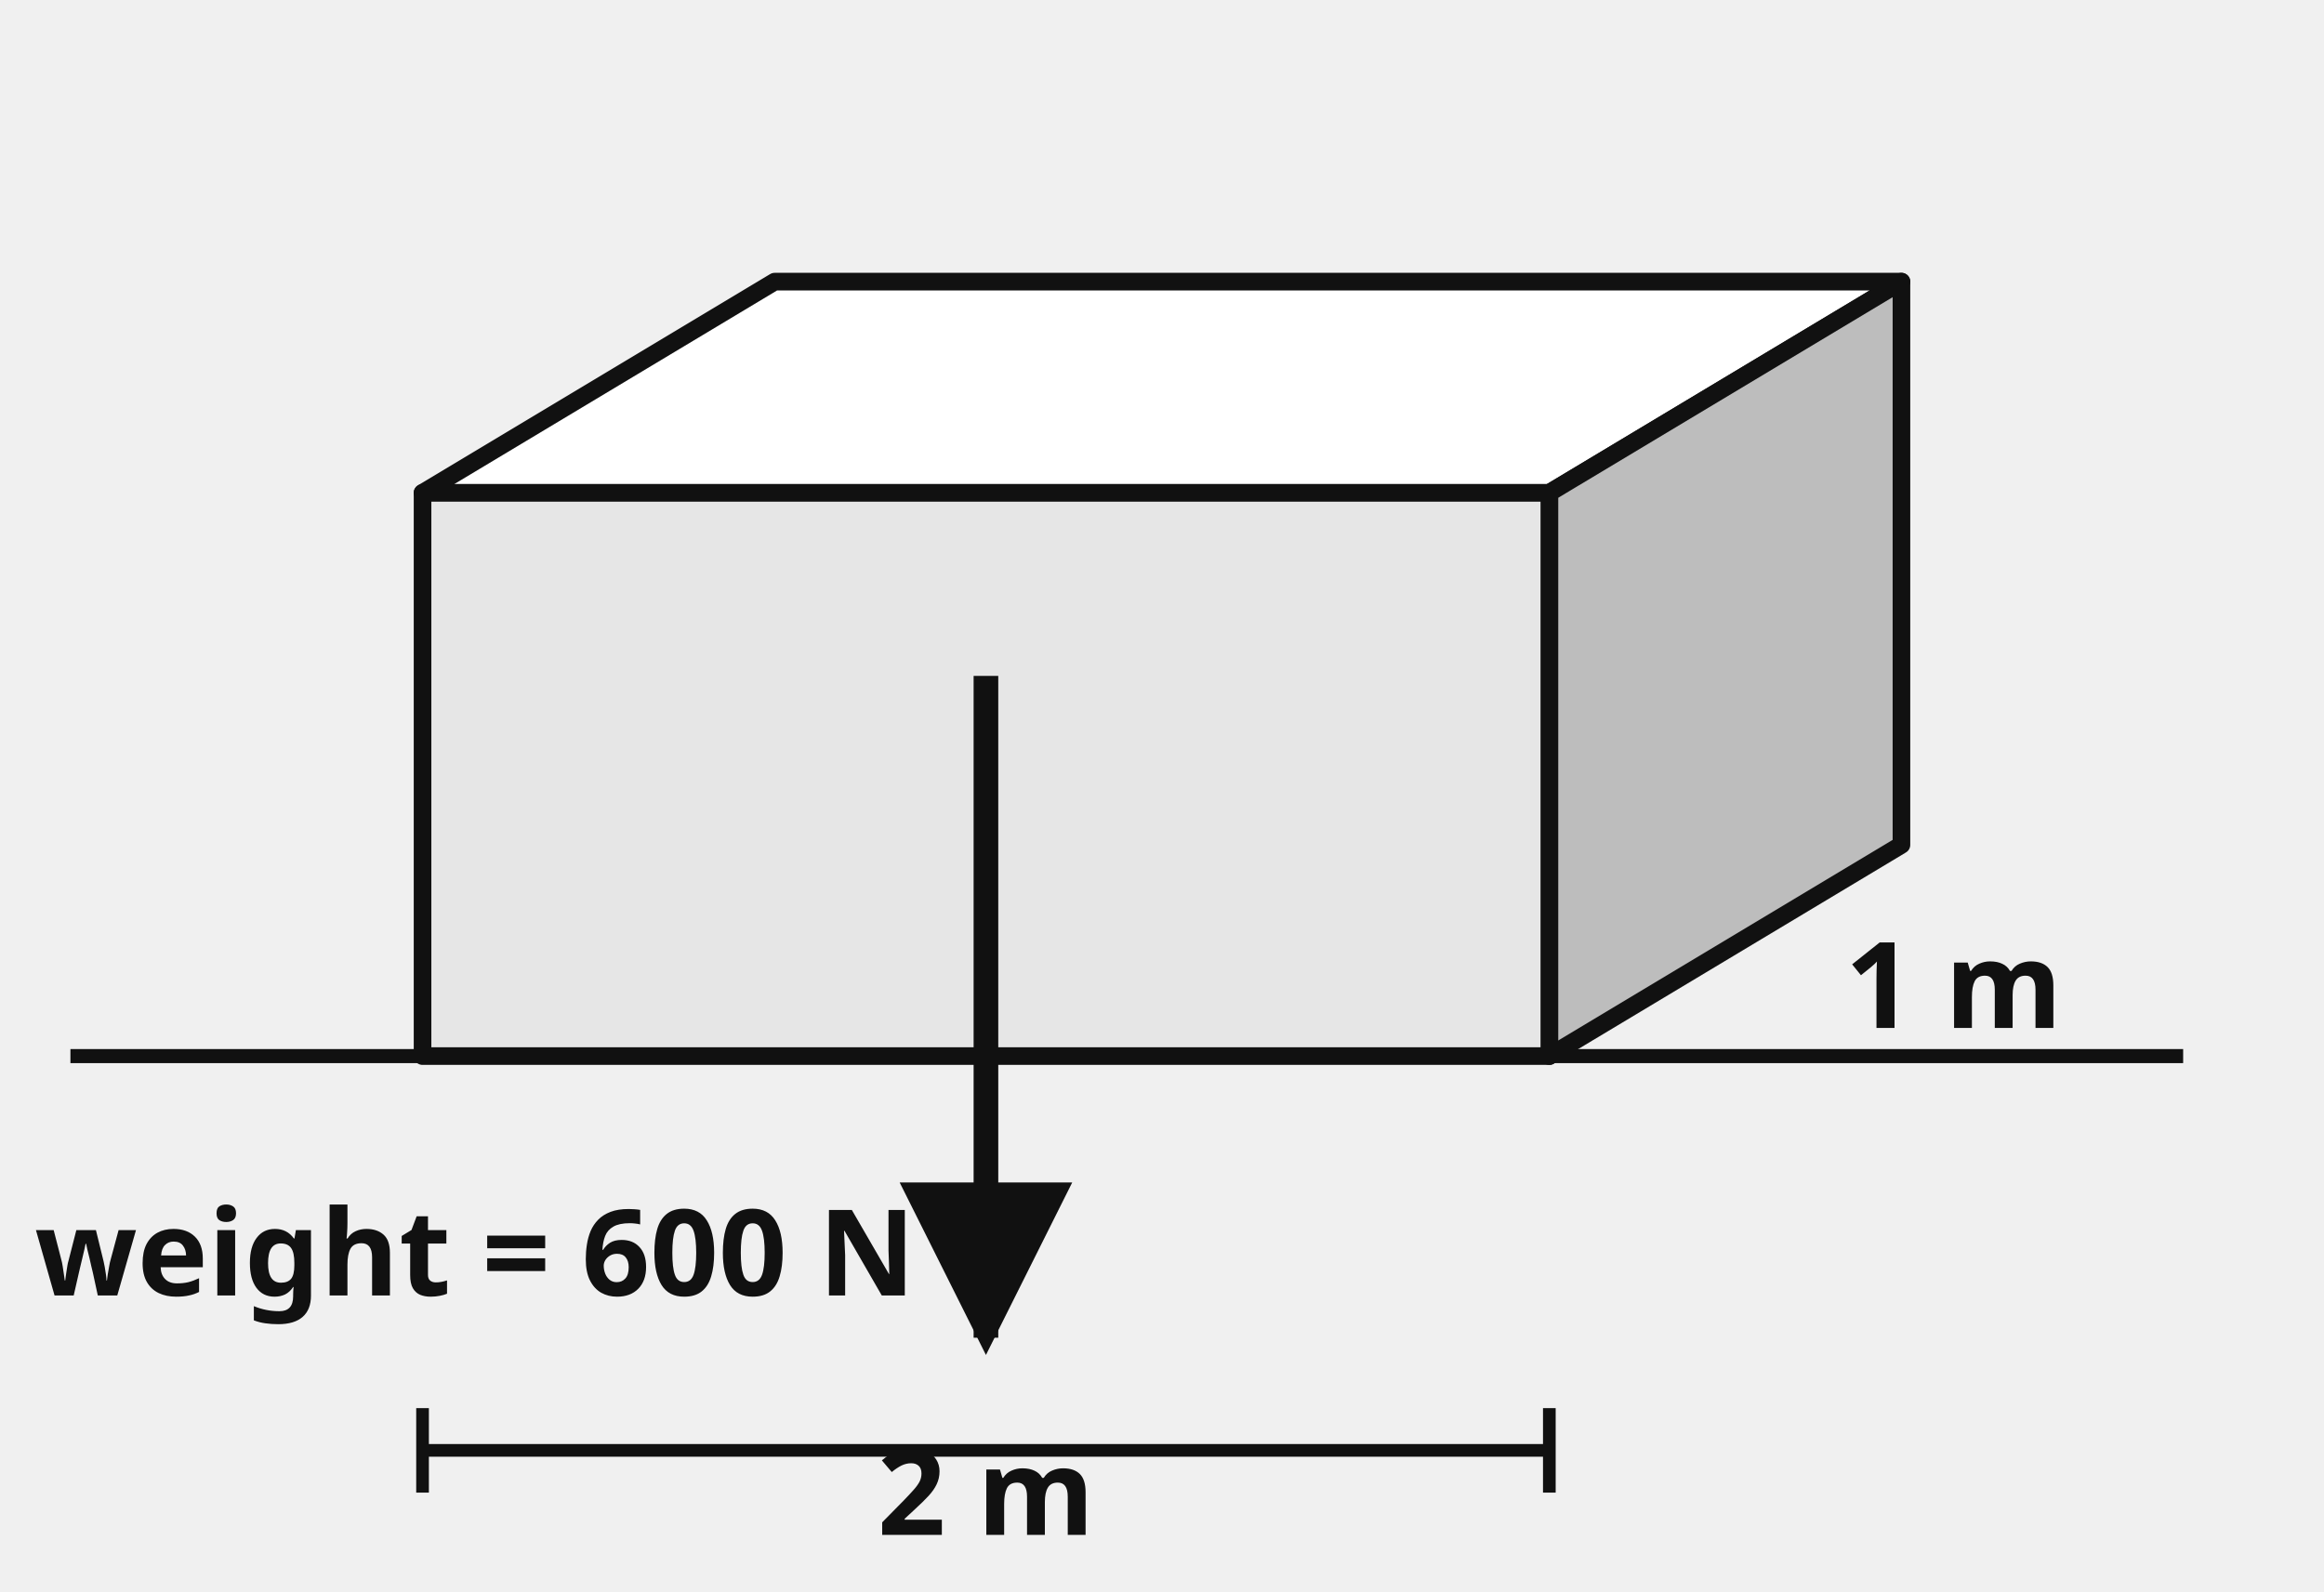
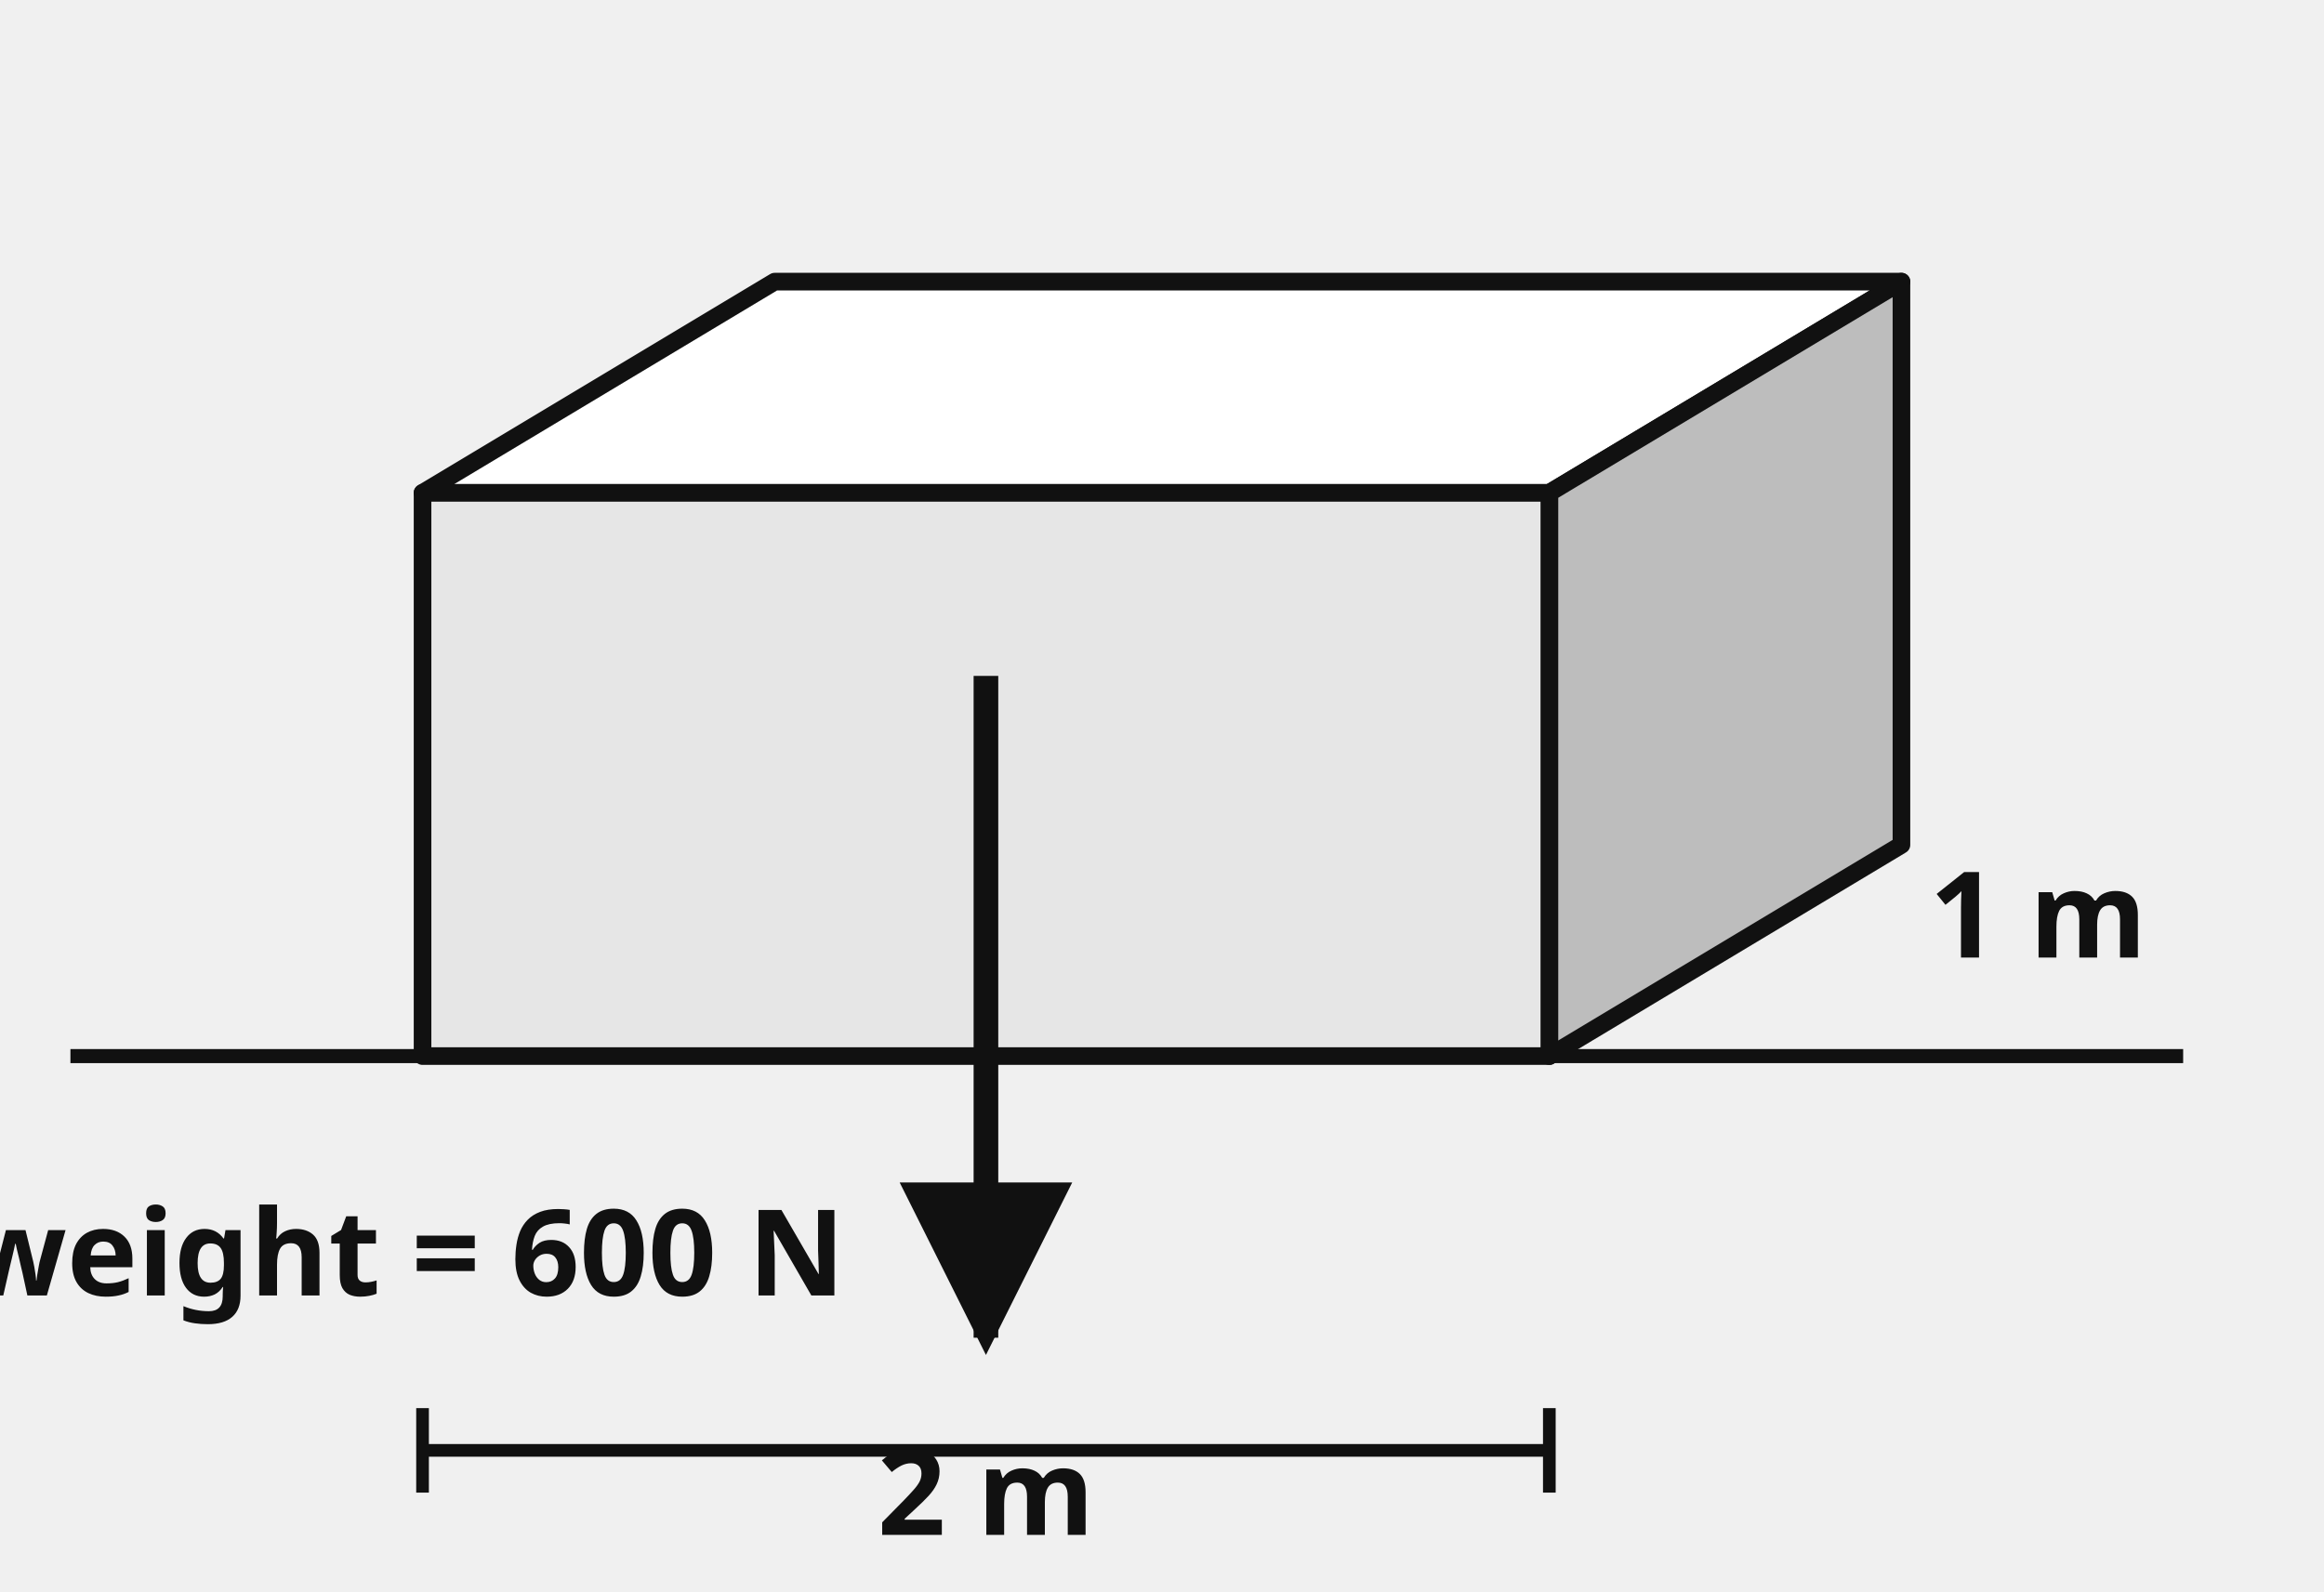
<svg xmlns="http://www.w3.org/2000/svg" viewBox="0 0 330 226" width="330" height="226">
  <defs>
    <marker id="ah" viewBox="0 0 10 10" refX="9" refY="5" markerWidth="7" markerHeight="7" orient="auto-start-reverse">
      <path d="M 0 0 L 10 5 L 0 10 Z" fill="#111" />
    </marker>
  </defs>
  <g stroke="#111" stroke-width="2.5" stroke-linejoin="round">
    <path d="M 60 70 L 220 70 L 270 40 L 110 40 Z" fill="#fff" />
    <path d="M 220 70 L 270 40 L 270 120 L 220 150 Z" fill="#bdbdbd" />
    <rect x="60" y="70" width="160" height="80" fill="#e6e6e6" />
    <line x1="10" y1="150" x2="310" y2="150" stroke-width="2" />
  </g>
  <line x1="140" y1="96" x2="140" y2="190" stroke="#111" stroke-width="3.5" marker-end="url(#ah)" />
-   <text x="130" y="184" font-family="Atkinson Hyperlegible, Noto Sans, sans-serif" font-size="17" text-anchor="end" font-weight="700" fill="#111">weight = 600 N</text>
+   <text x="120" y="184" font-family="Atkinson Hyperlegible, Noto Sans, sans-serif" font-size="17" text-anchor="end" font-weight="700" fill="#111">weight = 600 N</text>
  <text x="140" y="218" font-family="Atkinson Hyperlegible, Noto Sans, sans-serif" font-size="17" text-anchor="middle" font-weight="700" fill="#111">2 m</text>
  <line x1="60" y1="200" x2="60" y2="212" stroke="#111" stroke-width="1.8" />
  <line x1="220" y1="200" x2="220" y2="212" stroke="#111" stroke-width="1.8" />
  <line x1="60" y1="206" x2="220" y2="206" stroke="#111" stroke-width="1.8" />
-   <text x="262" y="146" font-family="Atkinson Hyperlegible, Noto Sans, sans-serif" font-size="17" font-weight="700" fill="#111">1 m</text>
+   <text x="274" y="136" font-family="Atkinson Hyperlegible, Noto Sans, sans-serif" font-size="17" font-weight="700" fill="#111">1 m</text>
</svg>
